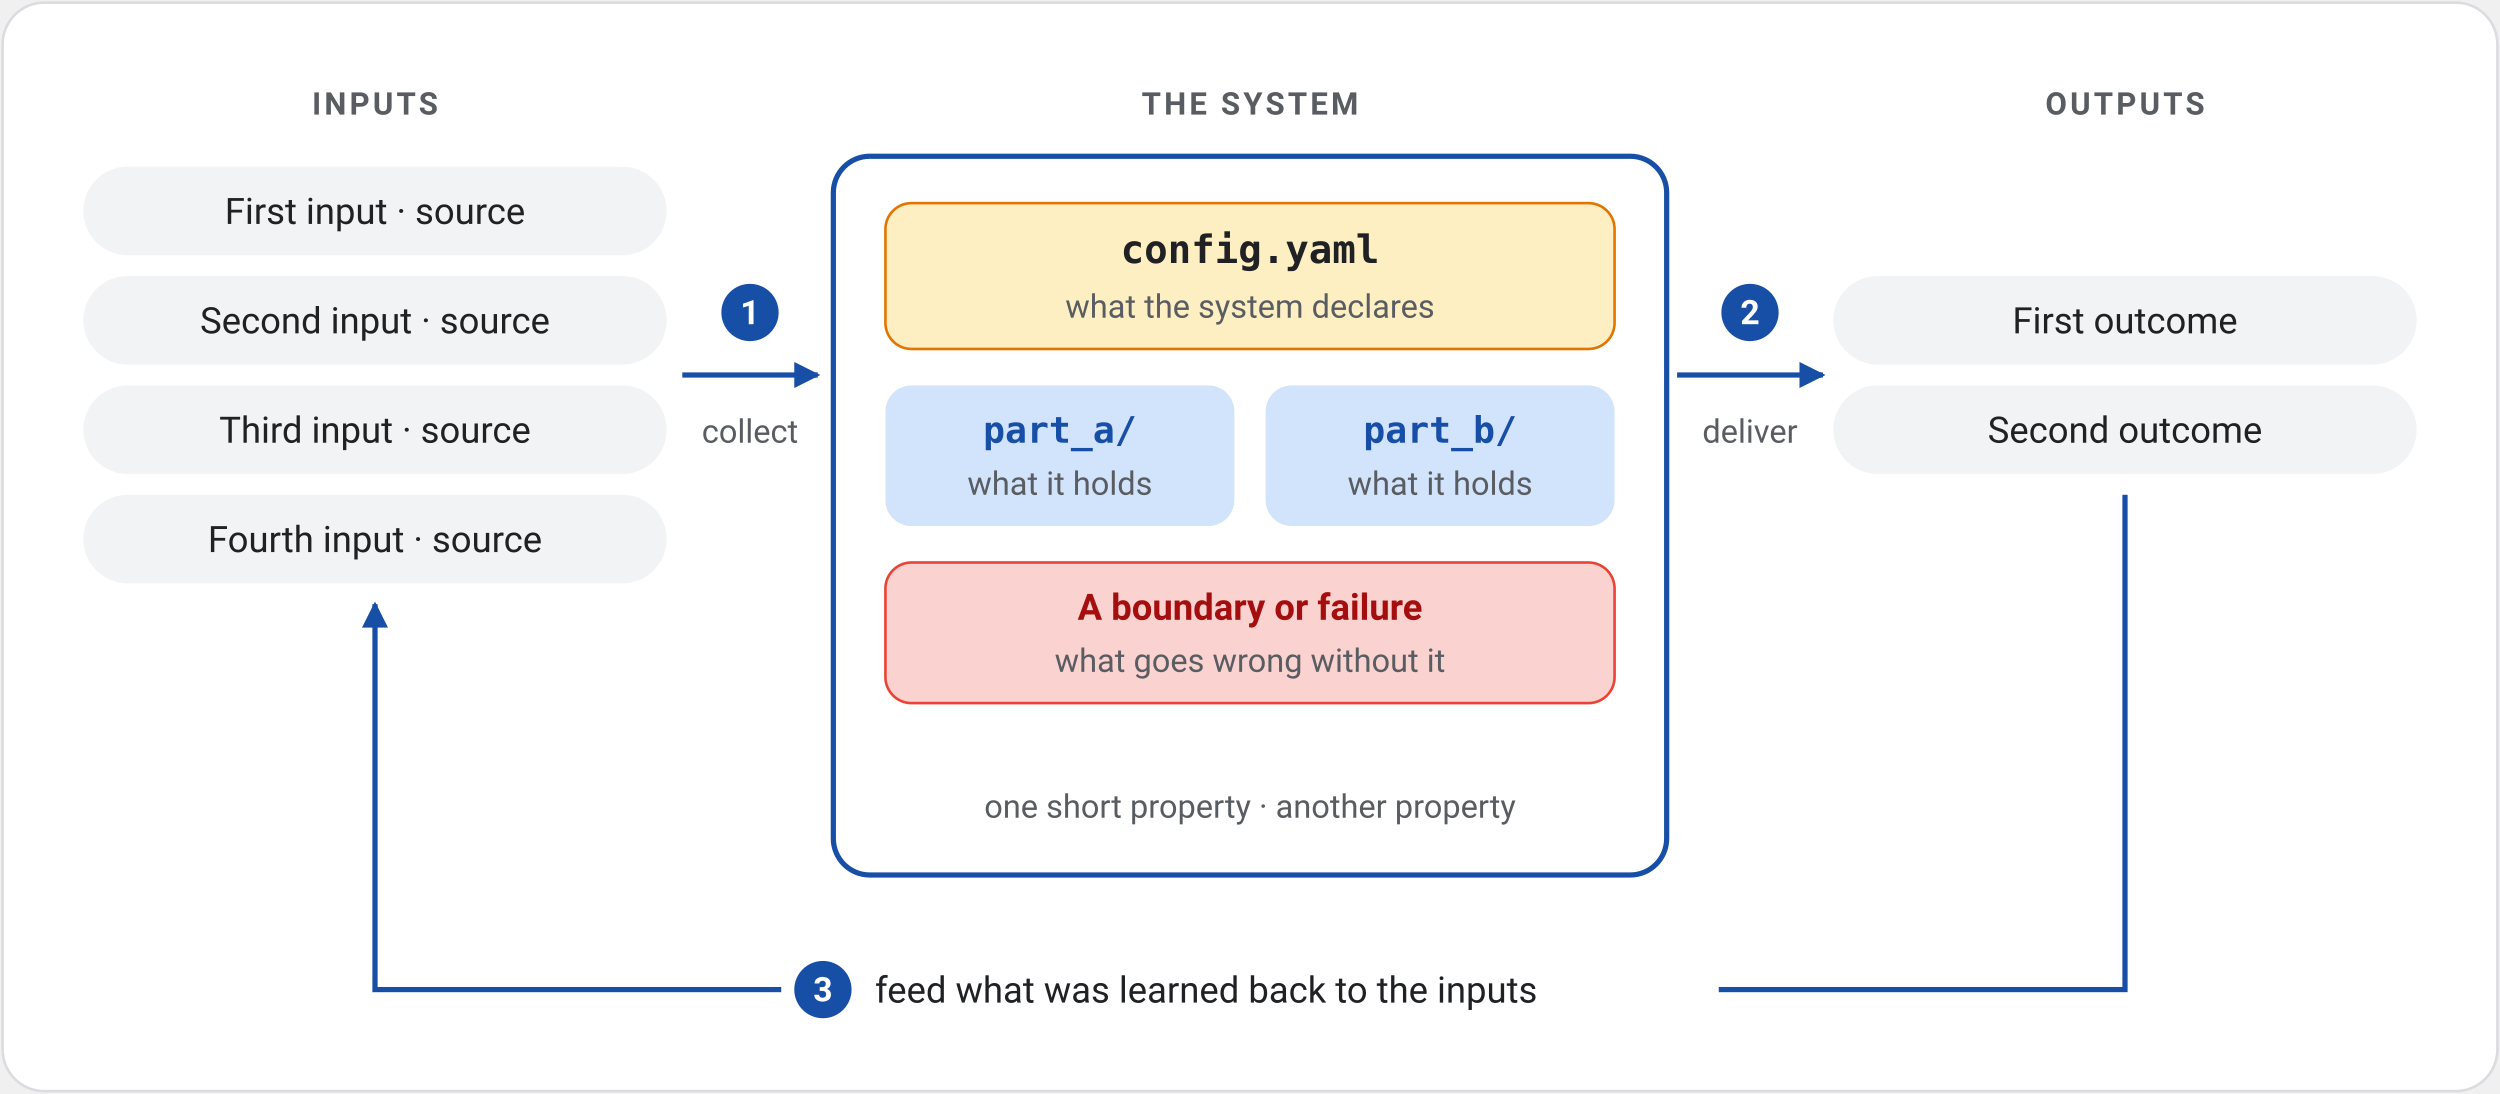
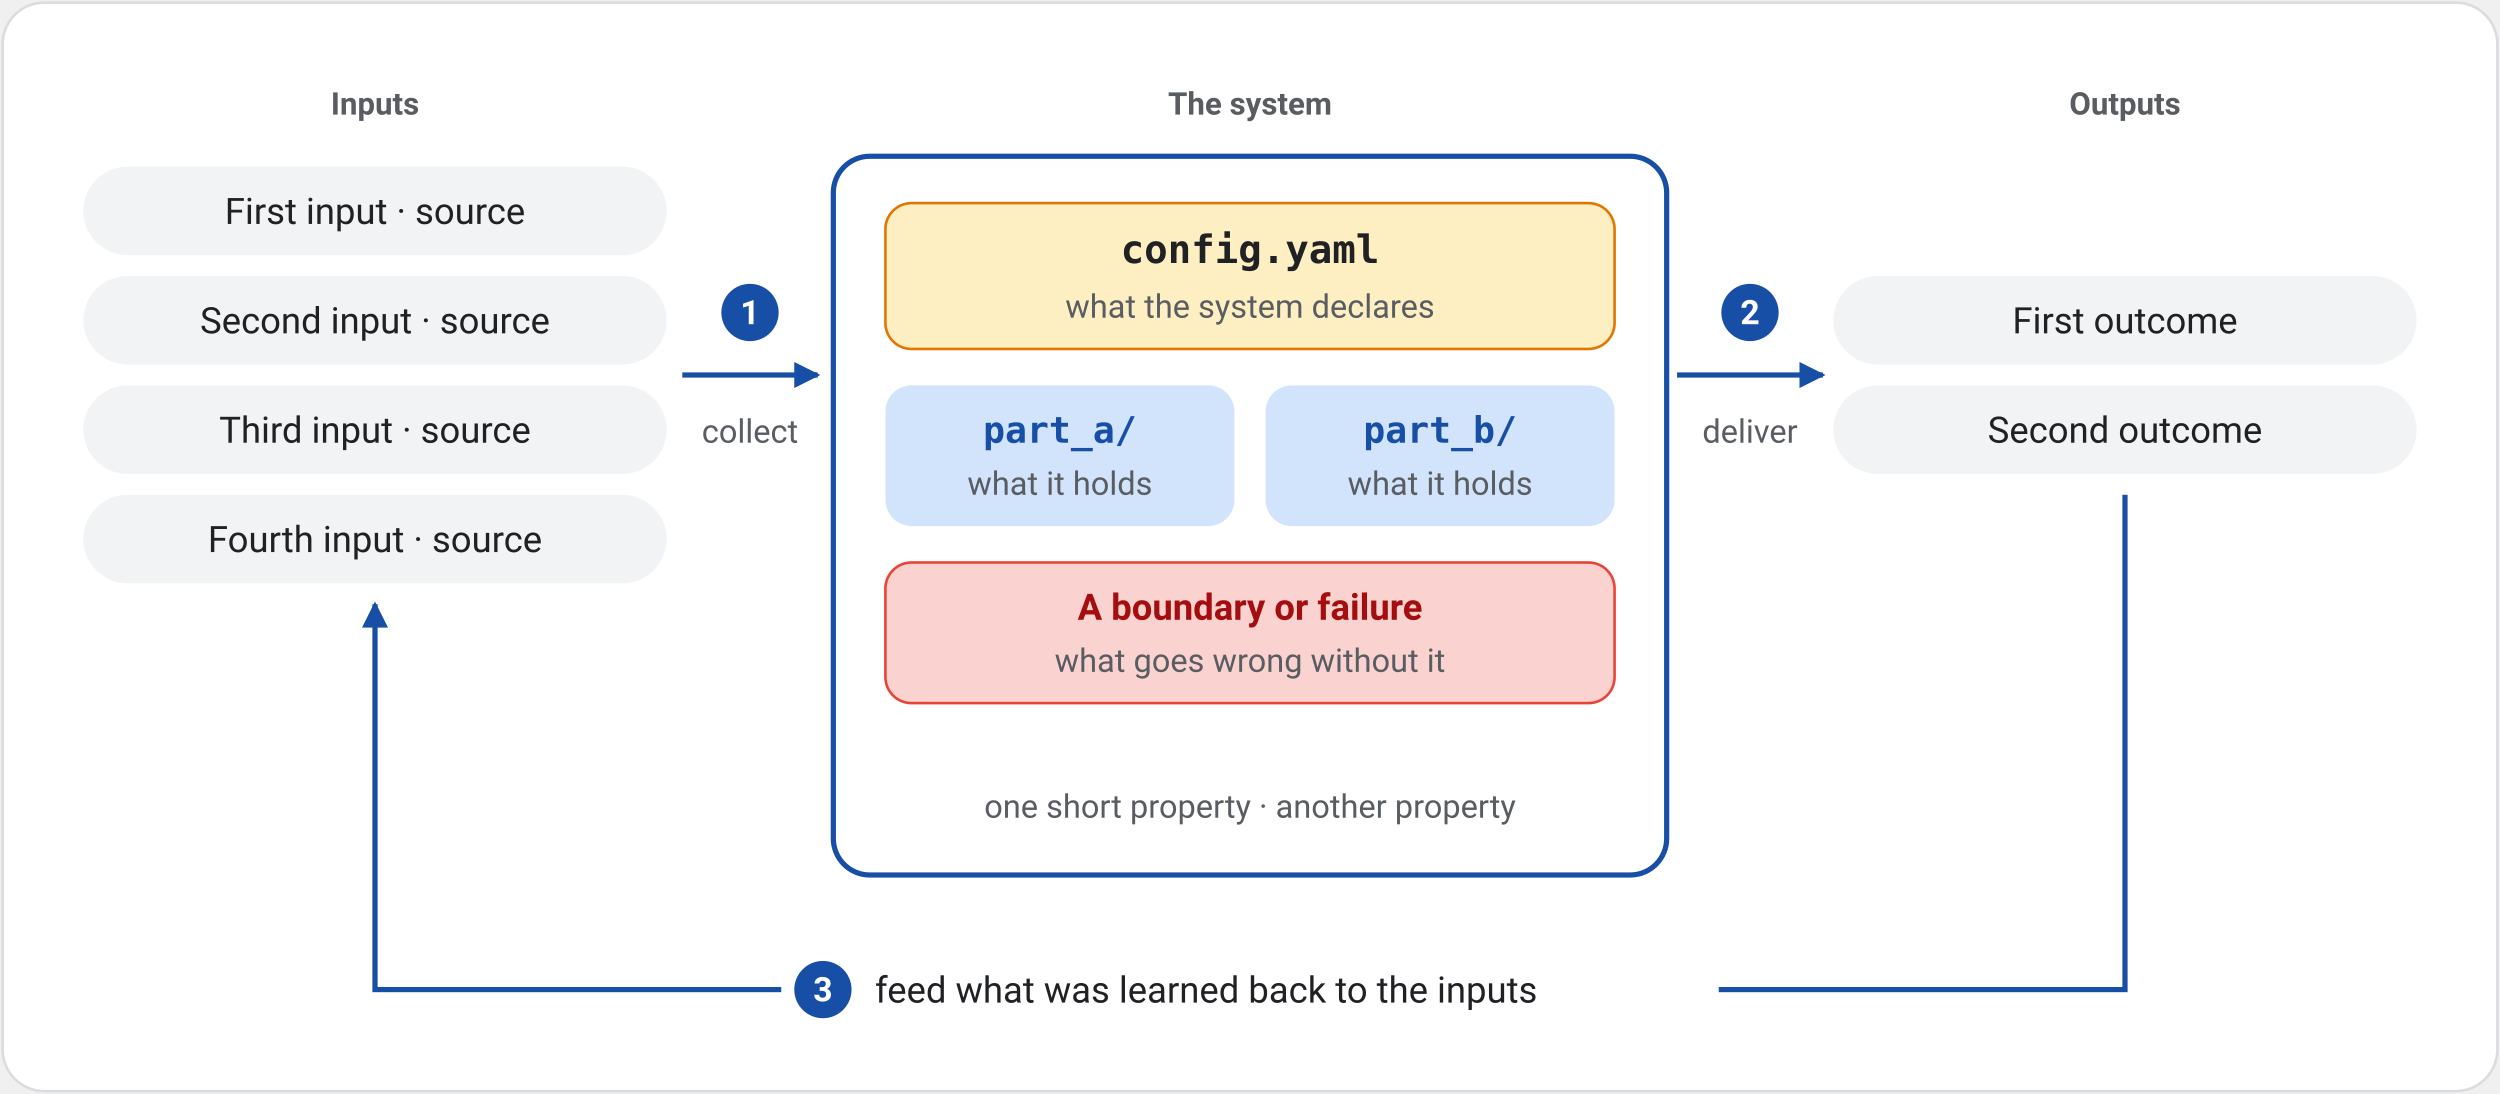
<svg xmlns="http://www.w3.org/2000/svg" width="960" height="420" viewBox="0 0 960 420" role="img" aria-labelledby="title desc">
  <defs>
    <marker id="arrow" viewBox="0 0 10 10" refX="9" refY="5" markerWidth="10" markerHeight="10" markerUnits="userSpaceOnUse" orient="auto-start-reverse">
      <path class="arrowhead" d="M0 0 L10 5 L0 10 Z" />
    </marker>
    <style>
text { font-family: "Google Sans", "Google Sans Text", Roboto, "Segoe UI", Helvetica, Arial, sans-serif; fill: #202124; }
.code { font-family: "Google Sans Code", "JetBrains Mono", Menlo, Consolas, "DejaVu Sans Mono", monospace; }
.card { fill: #FFFFFF; stroke: #DADCE0; }
- .label { font-size: 12px; font-weight: 700; letter-spacing: 1.2px; fill: #595D62; }
+ .label { font-size: 12px; font-weight: 600; fill: #595D62; }
.chip { fill: #F1F3F4; }
.chip-text { font-size: 14px; }
.muted { font-size: 12.5px; fill: #595D62; }
.box { fill: #FFFFFF; stroke: #174EA6; stroke-width: 2; }
.tile { fill: #D2E3FC; }
.tile-title { font-size: 14px; font-weight: 700; fill: #174EA6; }
.config { fill: #FEEFC3; stroke: #E37400; }
.err { fill: #FAD2CF; stroke: #EA4335; }
.err-text { font-weight: 700; fill: #A50E0E; }
.step { fill: #174EA6; }
.step-text { font-size: 13px; font-weight: 700; fill: #FFFFFF; }
.flow { fill: none; stroke: #174EA6; stroke-width: 2; }
.arrowhead { fill: #174EA6; }
.mask { fill: #FFFFFF; }
</style>
  </defs>
  <rect class="card" x="1" y="1" width="958" height="418" rx="16" />
-   <text class="label" x="144" y="44" text-anchor="middle">INPUTS</text>
+   <text class="label" x="144" y="44" text-anchor="middle">Inputs</text>
  <g text-anchor="middle">
    <rect class="chip" x="32" y="64" width="224" height="34" rx="17" />
    <text class="chip-text" x="144" y="86">First input · source</text>
    <rect class="chip" x="32" y="106" width="224" height="34" rx="17" />
    <text class="chip-text" x="144" y="128">Second input · source</text>
    <rect class="chip" x="32" y="148" width="224" height="34" rx="17" />
    <text class="chip-text" x="144" y="170">Third input · source</text>
    <rect class="chip" x="32" y="190" width="224" height="34" rx="17" />
    <text class="chip-text" x="144" y="212">Fourth input · source</text>
  </g>
  <line class="flow" x1="262" y1="144" x2="314" y2="144" marker-end="url(#arrow)" />
  <circle class="step" cx="288" cy="120" r="11" />
  <text class="step-text" x="288" y="124.5" text-anchor="middle">1</text>
  <text class="muted" x="288" y="170" text-anchor="middle">collect</text>
-   <text class="label" x="480" y="44" text-anchor="middle">THE SYSTEM</text>
+   <text class="label" x="480" y="44" text-anchor="middle">The system</text>
  <rect class="box" x="320" y="60" width="320" height="276" rx="14" />
  <rect class="config" x="340" y="78" width="280" height="56" rx="10" />
  <text class="code" x="480" y="101" text-anchor="middle" style="font-size:15px;font-weight:700">config.yaml</text>
  <text class="muted" x="480" y="122" text-anchor="middle">what the system declares</text>
  <g text-anchor="middle">
    <rect class="tile" x="340" y="148" width="134" height="54" rx="10" />
    <text class="code tile-title" x="407" y="170">part_a/</text>
    <text class="muted" x="407" y="190">what it holds</text>
    <rect class="tile" x="486" y="148" width="134" height="54" rx="10" />
    <text class="code tile-title" x="553" y="170">part_b/</text>
    <text class="muted" x="553" y="190">what it holds</text>
    <rect class="err" x="340" y="216" width="280" height="54" rx="10" />
    <text class="err-text" x="480" y="238" style="font-size:14px">A boundary or failure</text>
    <text class="muted" x="480" y="258">what goes wrong without it</text>
  </g>
  <text class="muted" x="480" y="314" text-anchor="middle">one short property · another property</text>
  <line class="flow" x1="644" y1="144" x2="700" y2="144" marker-end="url(#arrow)" />
  <circle class="step" cx="672" cy="120" r="11" />
  <text class="step-text" x="672" y="124.5" text-anchor="middle">2</text>
  <text class="muted" x="672" y="170" text-anchor="middle">deliver</text>
-   <text class="label" x="816" y="44" text-anchor="middle">OUTPUTS</text>
+   <text class="label" x="816" y="44" text-anchor="middle">Outputs</text>
  <g text-anchor="middle">
    <rect class="chip" x="704" y="106" width="224" height="34" rx="17" />
    <text class="chip-text" x="816" y="128">First outcome</text>
    <rect class="chip" x="704" y="148" width="224" height="34" rx="17" />
    <text class="chip-text" x="816" y="170">Second outcome</text>
  </g>
  <path class="flow" d="M816 190 V380 H144 V232" marker-end="url(#arrow)" />
  <rect class="mask" x="300" y="368" width="360" height="24" />
  <circle class="step" cx="316" cy="380" r="11" />
  <text class="step-text" x="316" y="384.5" text-anchor="middle">3</text>
  <text x="336" y="385" style="font-size:14px">feed what was learned back to the inputs</text>
</svg>
